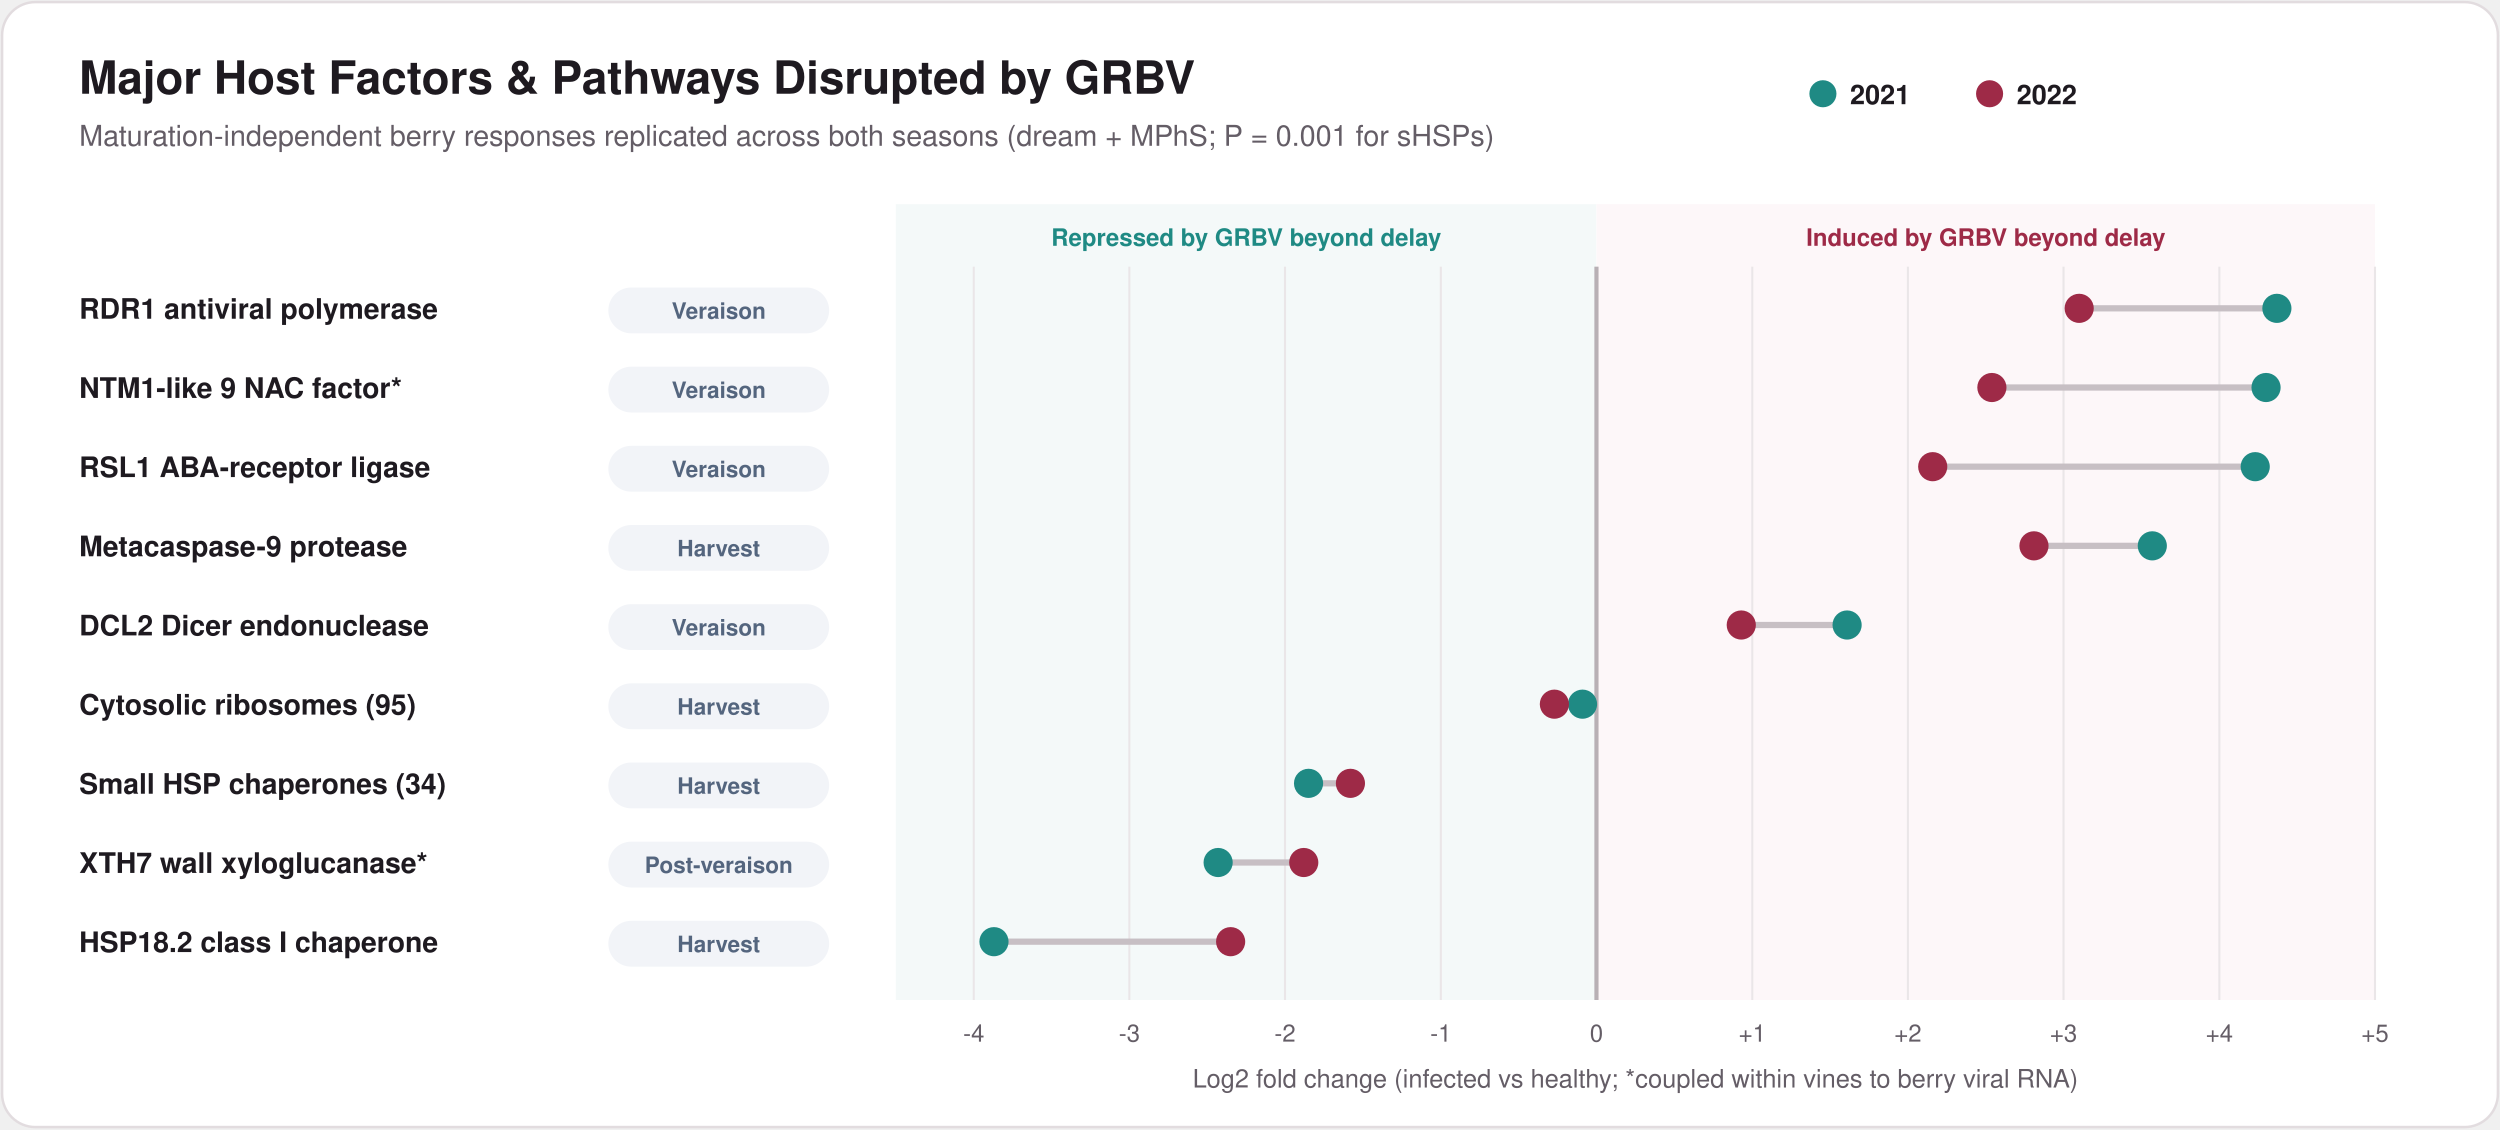
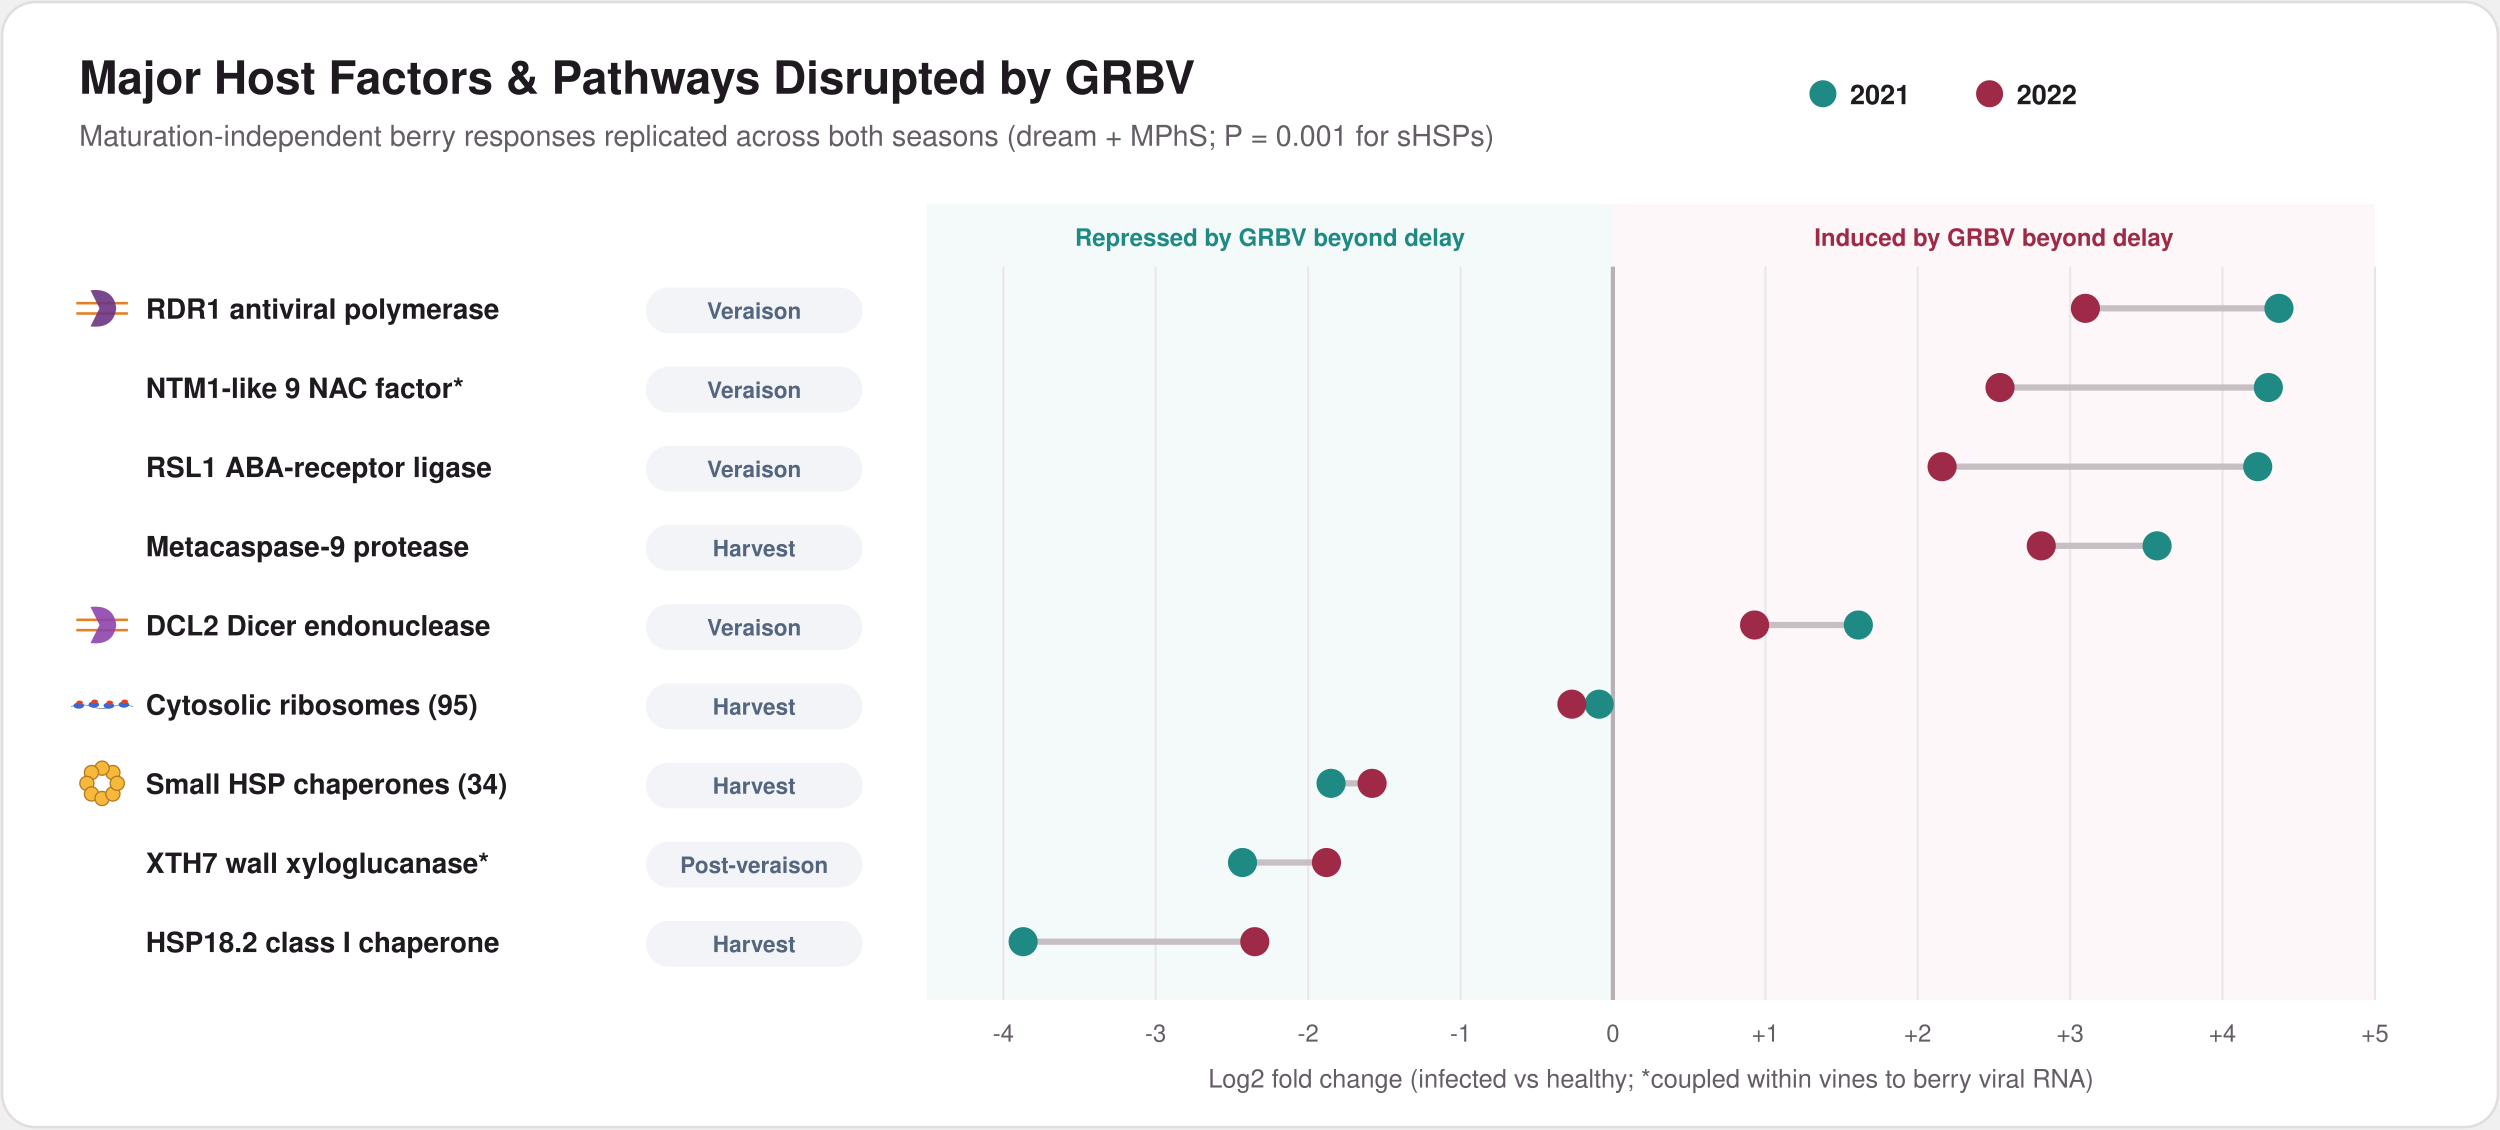
<svg xmlns="http://www.w3.org/2000/svg" viewBox="0 0 1200 542" width="1200" height="542">
  <rect x="1.0" y="1.0" width="1198.0" height="540.0" rx="16" fill="#FFFFFF" stroke="#E2DCDF" stroke-width="1.2" />
  <text x="38.0" y="45.0" font-family="-apple-system, BlinkMacSystemFont, 'Segoe UI', Helvetica, Arial, sans-serif" font-size="22" font-weight="700" fill="#1E1A20" text-anchor="start">Major Host Factors &amp; Pathways Disrupted by GRBV</text>
  <text x="38.0" y="70.0" font-family="-apple-system, BlinkMacSystemFont, 'Segoe UI', Helvetica, Arial, sans-serif" font-size="13.8" font-weight="400" fill="#645D66" text-anchor="start">Maturation-independent berry responses replicated across both seasons (dream + MPhS; P = 0.001 for sHSPs)</text>
-   <rect x="430.0" y="98.0" width="336.3" height="382.0" rx="0" fill="#F4F9F9" />
-   <rect x="766.3" y="98.0" width="373.7" height="382.0" rx="0" fill="#FDF7F9" />
-   <text x="598.2" y="118.0" font-family="-apple-system, BlinkMacSystemFont, 'Segoe UI', Helvetica, Arial, sans-serif" font-size="11.5" font-weight="700" fill="#1F8A84" text-anchor="middle">Repressed by GRBV beyond delay</text>
-   <text x="953.2" y="118.0" font-family="-apple-system, BlinkMacSystemFont, 'Segoe UI', Helvetica, Arial, sans-serif" font-size="11.5" font-weight="700" fill="#9E2A47" text-anchor="middle">Induced by GRBV beyond delay</text>
-   <line x1="467.4" y1="128.0" x2="467.4" y2="480.0" stroke="#EAE6E8" stroke-width="1" />
-   <text x="467.4" y="500.0" font-family="-apple-system, BlinkMacSystemFont, 'Segoe UI', Helvetica, Arial, sans-serif" font-size="11.5" font-weight="400" fill="#645D66" text-anchor="middle">-4</text>
-   <line x1="542.1" y1="128.0" x2="542.1" y2="480.0" stroke="#EAE6E8" stroke-width="1" />
-   <text x="542.1" y="500.0" font-family="-apple-system, BlinkMacSystemFont, 'Segoe UI', Helvetica, Arial, sans-serif" font-size="11.5" font-weight="400" fill="#645D66" text-anchor="middle">-3</text>
-   <line x1="616.8" y1="128.0" x2="616.8" y2="480.0" stroke="#EAE6E8" stroke-width="1" />
-   <text x="616.8" y="500.0" font-family="-apple-system, BlinkMacSystemFont, 'Segoe UI', Helvetica, Arial, sans-serif" font-size="11.5" font-weight="400" fill="#645D66" text-anchor="middle">-2</text>
-   <line x1="691.6" y1="128.0" x2="691.6" y2="480.0" stroke="#EAE6E8" stroke-width="1" />
-   <text x="691.6" y="500.0" font-family="-apple-system, BlinkMacSystemFont, 'Segoe UI', Helvetica, Arial, sans-serif" font-size="11.5" font-weight="400" fill="#645D66" text-anchor="middle">-1</text>
-   <line x1="766.3" y1="128.0" x2="766.3" y2="480.0" stroke="#B8B0B5" stroke-width="2" />
-   <text x="766.3" y="500.0" font-family="-apple-system, BlinkMacSystemFont, 'Segoe UI', Helvetica, Arial, sans-serif" font-size="11.5" font-weight="400" fill="#645D66" text-anchor="middle">0</text>
-   <line x1="841.1" y1="128.0" x2="841.1" y2="480.0" stroke="#EAE6E8" stroke-width="1" />
-   <text x="841.1" y="500.0" font-family="-apple-system, BlinkMacSystemFont, 'Segoe UI', Helvetica, Arial, sans-serif" font-size="11.5" font-weight="400" fill="#645D66" text-anchor="middle">+1</text>
-   <line x1="915.8" y1="128.0" x2="915.8" y2="480.0" stroke="#EAE6E8" stroke-width="1" />
-   <text x="915.8" y="500.0" font-family="-apple-system, BlinkMacSystemFont, 'Segoe UI', Helvetica, Arial, sans-serif" font-size="11.5" font-weight="400" fill="#645D66" text-anchor="middle">+2</text>
-   <line x1="990.5" y1="128.0" x2="990.5" y2="480.0" stroke="#EAE6E8" stroke-width="1" />
-   <text x="990.5" y="500.0" font-family="-apple-system, BlinkMacSystemFont, 'Segoe UI', Helvetica, Arial, sans-serif" font-size="11.5" font-weight="400" fill="#645D66" text-anchor="middle">+3</text>
-   <line x1="1065.3" y1="128.0" x2="1065.3" y2="480.0" stroke="#EAE6E8" stroke-width="1" />
-   <text x="1065.3" y="500.0" font-family="-apple-system, BlinkMacSystemFont, 'Segoe UI', Helvetica, Arial, sans-serif" font-size="11.5" font-weight="400" fill="#645D66" text-anchor="middle">+4</text>
+   <rect x="445.0" y="98.0" width="329.2" height="382.0" rx="0" fill="#F4F9F9" />
+   <rect x="774.2" y="98.0" width="365.8" height="382.0" rx="0" fill="#FDF7F9" />
+   <text x="609.6" y="118.0" font-family="-apple-system, BlinkMacSystemFont, 'Segoe UI', Helvetica, Arial, sans-serif" font-size="11.5" font-weight="700" fill="#1F8A84" text-anchor="middle">Repressed by GRBV beyond delay</text>
+   <text x="957.1" y="118.0" font-family="-apple-system, BlinkMacSystemFont, 'Segoe UI', Helvetica, Arial, sans-serif" font-size="11.5" font-weight="700" fill="#9E2A47" text-anchor="middle">Induced by GRBV beyond delay</text>
+   <line x1="481.6" y1="128.0" x2="481.6" y2="480.0" stroke="#EAE6E8" stroke-width="1" />
+   <text x="481.6" y="500.0" font-family="-apple-system, BlinkMacSystemFont, 'Segoe UI', Helvetica, Arial, sans-serif" font-size="11.5" font-weight="400" fill="#645D66" text-anchor="middle">-4</text>
+   <line x1="554.7" y1="128.0" x2="554.7" y2="480.0" stroke="#EAE6E8" stroke-width="1" />
+   <text x="554.7" y="500.0" font-family="-apple-system, BlinkMacSystemFont, 'Segoe UI', Helvetica, Arial, sans-serif" font-size="11.5" font-weight="400" fill="#645D66" text-anchor="middle">-3</text>
+   <line x1="627.9" y1="128.0" x2="627.9" y2="480.0" stroke="#EAE6E8" stroke-width="1" />
+   <text x="627.9" y="500.0" font-family="-apple-system, BlinkMacSystemFont, 'Segoe UI', Helvetica, Arial, sans-serif" font-size="11.5" font-weight="400" fill="#645D66" text-anchor="middle">-2</text>
+   <line x1="701.1" y1="128.0" x2="701.1" y2="480.0" stroke="#EAE6E8" stroke-width="1" />
+   <text x="701.1" y="500.0" font-family="-apple-system, BlinkMacSystemFont, 'Segoe UI', Helvetica, Arial, sans-serif" font-size="11.5" font-weight="400" fill="#645D66" text-anchor="middle">-1</text>
+   <line x1="774.2" y1="128.0" x2="774.2" y2="480.0" stroke="#B8B0B5" stroke-width="2" />
+   <text x="774.2" y="500.0" font-family="-apple-system, BlinkMacSystemFont, 'Segoe UI', Helvetica, Arial, sans-serif" font-size="11.5" font-weight="400" fill="#645D66" text-anchor="middle">0</text>
+   <line x1="847.4" y1="128.0" x2="847.4" y2="480.0" stroke="#EAE6E8" stroke-width="1" />
+   <text x="847.4" y="500.0" font-family="-apple-system, BlinkMacSystemFont, 'Segoe UI', Helvetica, Arial, sans-serif" font-size="11.5" font-weight="400" fill="#645D66" text-anchor="middle">+1</text>
+   <line x1="920.5" y1="128.0" x2="920.5" y2="480.0" stroke="#EAE6E8" stroke-width="1" />
+   <text x="920.5" y="500.0" font-family="-apple-system, BlinkMacSystemFont, 'Segoe UI', Helvetica, Arial, sans-serif" font-size="11.5" font-weight="400" fill="#645D66" text-anchor="middle">+2</text>
+   <line x1="993.7" y1="128.0" x2="993.7" y2="480.0" stroke="#EAE6E8" stroke-width="1" />
+   <text x="993.7" y="500.0" font-family="-apple-system, BlinkMacSystemFont, 'Segoe UI', Helvetica, Arial, sans-serif" font-size="11.5" font-weight="400" fill="#645D66" text-anchor="middle">+3</text>
+   <line x1="1066.8" y1="128.0" x2="1066.8" y2="480.0" stroke="#EAE6E8" stroke-width="1" />
+   <text x="1066.8" y="500.0" font-family="-apple-system, BlinkMacSystemFont, 'Segoe UI', Helvetica, Arial, sans-serif" font-size="11.5" font-weight="400" fill="#645D66" text-anchor="middle">+4</text>
  <line x1="1140.0" y1="128.0" x2="1140.0" y2="480.0" stroke="#EAE6E8" stroke-width="1" />
  <text x="1140.0" y="500.0" font-family="-apple-system, BlinkMacSystemFont, 'Segoe UI', Helvetica, Arial, sans-serif" font-size="11.5" font-weight="400" fill="#645D66" text-anchor="middle">+5</text>
-   <text x="785.0" y="522.0" font-family="-apple-system, BlinkMacSystemFont, 'Segoe UI', Helvetica, Arial, sans-serif" font-size="12.2" font-weight="400" fill="#645D66" text-anchor="middle">Log2 fold change (infected vs healthy; *coupled within vines to berry viral RNA)</text>
-   <text x="38.0" y="153.0" font-family="-apple-system, BlinkMacSystemFont, 'Segoe UI', Helvetica, Arial, sans-serif" font-size="13.6" font-weight="700" fill="#1E1A20" text-anchor="start">RDR1 antiviral polymerase</text>
-   <rect x="292.0" y="138.0" width="106.0" height="22.0" rx="11.0" fill="#F2F4F8" />
-   <text x="345.0" y="153.0" font-family="-apple-system, BlinkMacSystemFont, 'Segoe UI', Helvetica, Arial, sans-serif" font-size="10.8" font-weight="600" fill="#54657E" text-anchor="middle">Veraison</text>
-   <line x1="1092.9" y1="148.0" x2="998.0" y2="148.0" stroke="#C7BFC4" stroke-width="3" />
-   <circle cx="1092.9" cy="148.0" r="7" fill="#1F8A84" stroke="none" stroke-width="1.8" />
-   <circle cx="998.0" cy="148.0" r="7" fill="#9E2A47" stroke="none" stroke-width="1.8" />
-   <text x="38.0" y="191.0" font-family="-apple-system, BlinkMacSystemFont, 'Segoe UI', Helvetica, Arial, sans-serif" font-size="13.6" font-weight="700" fill="#1E1A20" text-anchor="start">NTM1-like 9 NAC factor*</text>
-   <rect x="292.0" y="176.0" width="106.0" height="22.0" rx="11.0" fill="#F2F4F8" />
-   <text x="345.0" y="191.0" font-family="-apple-system, BlinkMacSystemFont, 'Segoe UI', Helvetica, Arial, sans-serif" font-size="10.8" font-weight="600" fill="#54657E" text-anchor="middle">Veraison</text>
-   <line x1="1087.7" y1="186.0" x2="956.1" y2="186.0" stroke="#C7BFC4" stroke-width="3" />
-   <circle cx="1087.7" cy="186.0" r="7" fill="#1F8A84" stroke="none" stroke-width="1.8" />
-   <circle cx="956.1" cy="186.0" r="7" fill="#9E2A47" stroke="none" stroke-width="1.8" />
-   <text x="38.0" y="229.0" font-family="-apple-system, BlinkMacSystemFont, 'Segoe UI', Helvetica, Arial, sans-serif" font-size="13.6" font-weight="700" fill="#1E1A20" text-anchor="start">RSL1 ABA-receptor ligase</text>
-   <rect x="292.0" y="214.0" width="106.0" height="22.0" rx="11.0" fill="#F2F4F8" />
-   <text x="345.0" y="229.0" font-family="-apple-system, BlinkMacSystemFont, 'Segoe UI', Helvetica, Arial, sans-serif" font-size="10.8" font-weight="600" fill="#54657E" text-anchor="middle">Veraison</text>
-   <line x1="1082.5" y1="224.0" x2="927.7" y2="224.0" stroke="#C7BFC4" stroke-width="3" />
-   <circle cx="1082.5" cy="224.0" r="7" fill="#1F8A84" stroke="none" stroke-width="1.8" />
-   <circle cx="927.7" cy="224.0" r="7" fill="#9E2A47" stroke="none" stroke-width="1.8" />
-   <text x="38.0" y="267.0" font-family="-apple-system, BlinkMacSystemFont, 'Segoe UI', Helvetica, Arial, sans-serif" font-size="13.6" font-weight="700" fill="#1E1A20" text-anchor="start">Metacaspase-9 protease</text>
-   <rect x="292.0" y="252.0" width="106.0" height="22.0" rx="11.0" fill="#F2F4F8" />
-   <text x="345.0" y="267.0" font-family="-apple-system, BlinkMacSystemFont, 'Segoe UI', Helvetica, Arial, sans-serif" font-size="10.8" font-weight="600" fill="#54657E" text-anchor="middle">Harvest</text>
-   <line x1="1033.1" y1="262.0" x2="976.3" y2="262.0" stroke="#C7BFC4" stroke-width="3" />
-   <circle cx="1033.1" cy="262.0" r="7" fill="#1F8A84" stroke="none" stroke-width="1.8" />
-   <circle cx="976.3" cy="262.0" r="7" fill="#9E2A47" stroke="none" stroke-width="1.8" />
-   <text x="38.0" y="305.0" font-family="-apple-system, BlinkMacSystemFont, 'Segoe UI', Helvetica, Arial, sans-serif" font-size="13.6" font-weight="700" fill="#1E1A20" text-anchor="start">DCL2 Dicer endonuclease</text>
-   <rect x="292.0" y="290.0" width="106.0" height="22.0" rx="11.0" fill="#F2F4F8" />
-   <text x="345.0" y="305.0" font-family="-apple-system, BlinkMacSystemFont, 'Segoe UI', Helvetica, Arial, sans-serif" font-size="10.8" font-weight="600" fill="#54657E" text-anchor="middle">Veraison</text>
-   <line x1="886.6" y1="300.0" x2="835.8" y2="300.0" stroke="#C7BFC4" stroke-width="3" />
-   <circle cx="886.6" cy="300.0" r="7" fill="#1F8A84" stroke="none" stroke-width="1.8" />
-   <circle cx="835.8" cy="300.0" r="7" fill="#9E2A47" stroke="none" stroke-width="1.8" />
-   <text x="38.0" y="343.0" font-family="-apple-system, BlinkMacSystemFont, 'Segoe UI', Helvetica, Arial, sans-serif" font-size="13.6" font-weight="700" fill="#1E1A20" text-anchor="start">Cytosolic ribosomes (95)</text>
-   <rect x="292.0" y="328.0" width="106.0" height="22.0" rx="11.0" fill="#F2F4F8" />
-   <text x="345.0" y="343.0" font-family="-apple-system, BlinkMacSystemFont, 'Segoe UI', Helvetica, Arial, sans-serif" font-size="10.8" font-weight="600" fill="#54657E" text-anchor="middle">Harvest</text>
-   <line x1="759.6" y1="338.0" x2="746.1" y2="338.0" stroke="#C7BFC4" stroke-width="3" />
-   <circle cx="759.6" cy="338.0" r="7" fill="#1F8A84" stroke="none" stroke-width="1.8" />
-   <circle cx="746.1" cy="338.0" r="7" fill="#9E2A47" stroke="none" stroke-width="1.8" />
-   <text x="38.0" y="381.0" font-family="-apple-system, BlinkMacSystemFont, 'Segoe UI', Helvetica, Arial, sans-serif" font-size="13.6" font-weight="700" fill="#1E1A20" text-anchor="start">Small HSP chaperones (34)</text>
-   <rect x="292.0" y="366.0" width="106.0" height="22.0" rx="11.0" fill="#F2F4F8" />
-   <text x="345.0" y="381.0" font-family="-apple-system, BlinkMacSystemFont, 'Segoe UI', Helvetica, Arial, sans-serif" font-size="10.8" font-weight="600" fill="#54657E" text-anchor="middle">Harvest</text>
-   <line x1="628.1" y1="376.0" x2="648.2" y2="376.0" stroke="#C7BFC4" stroke-width="3" />
-   <circle cx="628.1" cy="376.0" r="7" fill="#1F8A84" stroke="none" stroke-width="1.8" />
-   <circle cx="648.2" cy="376.0" r="7" fill="#9E2A47" stroke="none" stroke-width="1.8" />
-   <text x="38.0" y="419.0" font-family="-apple-system, BlinkMacSystemFont, 'Segoe UI', Helvetica, Arial, sans-serif" font-size="13.6" font-weight="700" fill="#1E1A20" text-anchor="start">XTH7 wall xyloglucanase*</text>
-   <rect x="292.0" y="404.0" width="106.0" height="22.0" rx="11.0" fill="#F2F4F8" />
-   <text x="345.0" y="419.0" font-family="-apple-system, BlinkMacSystemFont, 'Segoe UI', Helvetica, Arial, sans-serif" font-size="10.8" font-weight="600" fill="#54657E" text-anchor="middle">Post-veraison</text>
-   <line x1="584.7" y1="414.0" x2="625.8" y2="414.0" stroke="#C7BFC4" stroke-width="3" />
-   <circle cx="584.7" cy="414.0" r="7" fill="#1F8A84" stroke="none" stroke-width="1.8" />
-   <circle cx="625.8" cy="414.0" r="7" fill="#9E2A47" stroke="none" stroke-width="1.8" />
-   <text x="38.0" y="457.0" font-family="-apple-system, BlinkMacSystemFont, 'Segoe UI', Helvetica, Arial, sans-serif" font-size="13.6" font-weight="700" fill="#1E1A20" text-anchor="start">HSP18.2 class I chaperone</text>
-   <rect x="292.0" y="442.0" width="106.0" height="22.0" rx="11.0" fill="#F2F4F8" />
-   <text x="345.0" y="457.0" font-family="-apple-system, BlinkMacSystemFont, 'Segoe UI', Helvetica, Arial, sans-serif" font-size="10.8" font-weight="600" fill="#54657E" text-anchor="middle">Harvest</text>
-   <line x1="477.1" y1="452.0" x2="590.7" y2="452.0" stroke="#C7BFC4" stroke-width="3" />
-   <circle cx="477.1" cy="452.0" r="7" fill="#1F8A84" stroke="none" stroke-width="1.8" />
-   <circle cx="590.7" cy="452.0" r="7" fill="#9E2A47" stroke="none" stroke-width="1.8" />
+   <text x="792.5" y="522.0" font-family="-apple-system, BlinkMacSystemFont, 'Segoe UI', Helvetica, Arial, sans-serif" font-size="12.2" font-weight="400" fill="#645D66" text-anchor="middle">Log2 fold change (infected vs healthy; *coupled within vines to berry viral RNA)</text>
+   <svg x="36.0" y="138.0" width="26.0" height="20.0" viewBox="1413 438 84 64" preserveAspectRatio="xMidYMid meet">
+     <path d="M1415,462h80M1415,478h80" stroke="#e67e22" stroke-width="4px" />
+     <path d="M1437,442q36-4,40,28-4,32-40,28l14-28L1437,442Z" isolation="isolate" fill="#6c3483" opacity=".9" />
+   </svg>
+   <text x="70.0" y="153.0" font-family="-apple-system, BlinkMacSystemFont, 'Segoe UI', Helvetica, Arial, sans-serif" font-size="13.4" font-weight="700" fill="#1E1A20" text-anchor="start">RDR1 antiviral polymerase</text>
+   <rect x="310.0" y="138.0" width="104.0" height="22.0" rx="11.0" fill="#F2F4F8" />
+   <text x="362.0" y="153.0" font-family="-apple-system, BlinkMacSystemFont, 'Segoe UI', Helvetica, Arial, sans-serif" font-size="10.8" font-weight="600" fill="#54657E" text-anchor="middle">Veraison</text>
+   <line x1="1093.9" y1="148.0" x2="1001.0" y2="148.0" stroke="#C7BFC4" stroke-width="3" />
+   <circle cx="1093.9" cy="148.0" r="7" fill="#1F8A84" stroke="none" stroke-width="1.8" />
+   <circle cx="1001.0" cy="148.0" r="7" fill="#9E2A47" stroke="none" stroke-width="1.8" />
+   <text x="70.0" y="191.0" font-family="-apple-system, BlinkMacSystemFont, 'Segoe UI', Helvetica, Arial, sans-serif" font-size="13.4" font-weight="700" fill="#1E1A20" text-anchor="start">NTM1-like 9 NAC factor*</text>
+   <rect x="310.0" y="176.0" width="104.0" height="22.0" rx="11.0" fill="#F2F4F8" />
+   <text x="362.0" y="191.0" font-family="-apple-system, BlinkMacSystemFont, 'Segoe UI', Helvetica, Arial, sans-serif" font-size="10.8" font-weight="600" fill="#54657E" text-anchor="middle">Veraison</text>
+   <line x1="1088.8" y1="186.0" x2="960.0" y2="186.0" stroke="#C7BFC4" stroke-width="3" />
+   <circle cx="1088.8" cy="186.0" r="7" fill="#1F8A84" stroke="none" stroke-width="1.8" />
+   <circle cx="960.0" cy="186.0" r="7" fill="#9E2A47" stroke="none" stroke-width="1.8" />
+   <text x="70.0" y="229.0" font-family="-apple-system, BlinkMacSystemFont, 'Segoe UI', Helvetica, Arial, sans-serif" font-size="13.4" font-weight="700" fill="#1E1A20" text-anchor="start">RSL1 ABA-receptor ligase</text>
+   <rect x="310.0" y="214.0" width="104.0" height="22.0" rx="11.0" fill="#F2F4F8" />
+   <text x="362.0" y="229.0" font-family="-apple-system, BlinkMacSystemFont, 'Segoe UI', Helvetica, Arial, sans-serif" font-size="10.8" font-weight="600" fill="#54657E" text-anchor="middle">Veraison</text>
+   <line x1="1083.7" y1="224.0" x2="932.2" y2="224.0" stroke="#C7BFC4" stroke-width="3" />
+   <circle cx="1083.7" cy="224.0" r="7" fill="#1F8A84" stroke="none" stroke-width="1.8" />
+   <circle cx="932.2" cy="224.0" r="7" fill="#9E2A47" stroke="none" stroke-width="1.8" />
+   <text x="70.0" y="267.0" font-family="-apple-system, BlinkMacSystemFont, 'Segoe UI', Helvetica, Arial, sans-serif" font-size="13.4" font-weight="700" fill="#1E1A20" text-anchor="start">Metacaspase-9 protease</text>
+   <rect x="310.0" y="252.0" width="104.0" height="22.0" rx="11.0" fill="#F2F4F8" />
+   <text x="362.0" y="267.0" font-family="-apple-system, BlinkMacSystemFont, 'Segoe UI', Helvetica, Arial, sans-serif" font-size="10.8" font-weight="600" fill="#54657E" text-anchor="middle">Harvest</text>
+   <line x1="1035.4" y1="262.0" x2="979.8" y2="262.0" stroke="#C7BFC4" stroke-width="3" />
+   <circle cx="1035.4" cy="262.0" r="7" fill="#1F8A84" stroke="none" stroke-width="1.8" />
+   <circle cx="979.8" cy="262.0" r="7" fill="#9E2A47" stroke="none" stroke-width="1.8" />
+   <svg x="36.0" y="290.0" width="26.0" height="20.0" viewBox="1288 438 84 64" preserveAspectRatio="xMidYMid meet">
+     <path d="M1290,462h80M1290,478h80" stroke="#e67e22" stroke-width="4px" />
+     <path d="M1312,442q36-4,40,28-4,32-40,28l14-28L1312,442Z" isolation="isolate" opacity=".9" fill="#8e44ad" />
+   </svg>
+   <text x="70.0" y="305.0" font-family="-apple-system, BlinkMacSystemFont, 'Segoe UI', Helvetica, Arial, sans-serif" font-size="13.4" font-weight="700" fill="#1E1A20" text-anchor="start">DCL2 Dicer endonuclease</text>
+   <rect x="310.0" y="290.0" width="104.0" height="22.0" rx="11.0" fill="#F2F4F8" />
+   <text x="362.0" y="305.0" font-family="-apple-system, BlinkMacSystemFont, 'Segoe UI', Helvetica, Arial, sans-serif" font-size="10.8" font-weight="600" fill="#54657E" text-anchor="middle">Veraison</text>
+   <line x1="892.0" y1="300.0" x2="842.2" y2="300.0" stroke="#C7BFC4" stroke-width="3" />
+   <circle cx="892.0" cy="300.0" r="7" fill="#1F8A84" stroke="none" stroke-width="1.8" />
+   <circle cx="842.2" cy="300.0" r="7" fill="#9E2A47" stroke="none" stroke-width="1.8" />
+   <svg x="34.0" y="332.0" width="30.0" height="12.0" viewBox="0 0 240.83 35.8" preserveAspectRatio="xMidYMid meet">
+     <path d="M.41,27.55q40-14,80,0t80,0,80,0" fill="none" stroke="#636e72" stroke-width="2.5px" />
+     <ellipse cx="30.41" cy="23.55" rx="20.4" ry="11.9" fill="#3867d6" />
+     <ellipse cx="33.81" cy="11.65" rx="12.75" ry="7.65" fill="#e84118" />
+     <ellipse cx="88.41" cy="19.55" rx="20.4" ry="11.9" fill="#3867d6" />
+     <ellipse cx="91.81" cy="7.65" rx="12.75" ry="7.65" fill="#e84118" />
+     <ellipse cx="146.41" cy="23.55" rx="20.4" ry="11.9" fill="#3867d6" />
+     <ellipse cx="149.81" cy="11.65" rx="12.75" ry="7.65" fill="#e84118" />
+     <ellipse cx="204.41" cy="19.55" rx="20.4" ry="11.9" fill="#3867d6" />
+     <ellipse cx="207.81" cy="7.65" rx="12.75" ry="7.65" fill="#e84118" />
+   </svg>
+   <text x="70.0" y="343.0" font-family="-apple-system, BlinkMacSystemFont, 'Segoe UI', Helvetica, Arial, sans-serif" font-size="13.4" font-weight="700" fill="#1E1A20" text-anchor="start">Cytosolic ribosomes (95)</text>
+   <rect x="310.0" y="328.0" width="104.0" height="22.0" rx="11.0" fill="#F2F4F8" />
+   <text x="362.0" y="343.0" font-family="-apple-system, BlinkMacSystemFont, 'Segoe UI', Helvetica, Arial, sans-serif" font-size="10.8" font-weight="600" fill="#54657E" text-anchor="middle">Harvest</text>
+   <line x1="767.6" y1="338.0" x2="754.5" y2="338.0" stroke="#C7BFC4" stroke-width="3" />
+   <circle cx="767.6" cy="338.0" r="7" fill="#1F8A84" stroke="none" stroke-width="1.8" />
+   <circle cx="754.5" cy="338.0" r="7" fill="#9E2A47" stroke="none" stroke-width="1.8" />
+   <svg x="38.0" y="365.0" width="22.0" height="22.0" viewBox="0 0 27.2 27.2" preserveAspectRatio="xMidYMid meet">
+     <circle cx="20" cy="7.2" r="4.2" fill="#f6b93b" stroke="#b7791f" stroke-width=".8px" />
+     <circle cx="13.6" cy="4.6" r="4.2" fill="#f6b93b" stroke="#b7791f" stroke-width=".8px" />
+     <circle cx="7.3" cy="7.2" r="4.2" fill="#f6b93b" stroke="#b7791f" stroke-width=".8px" />
+     <circle cx="4.6" cy="13.6" r="4.2" fill="#f6b93b" stroke="#b7791f" stroke-width=".8px" />
+     <circle cx="7.3" cy="19.9" r="4.2" fill="#f6b93b" stroke="#b7791f" stroke-width=".8px" />
+     <circle cx="13.6" cy="22.6" r="4.2" fill="#f6b93b" stroke="#b7791f" stroke-width=".8px" />
+     <circle cx="20" cy="19.9" r="4.2" fill="#f6b93b" stroke="#b7791f" stroke-width=".8px" />
+     <circle cx="22.6" cy="13.6" r="4.2" fill="#f6b93b" stroke="#b7791f" stroke-width=".8px" />
+   </svg>
+   <text x="70.0" y="381.0" font-family="-apple-system, BlinkMacSystemFont, 'Segoe UI', Helvetica, Arial, sans-serif" font-size="13.4" font-weight="700" fill="#1E1A20" text-anchor="start">Small HSP chaperones (34)</text>
+   <rect x="310.0" y="366.0" width="104.0" height="22.0" rx="11.0" fill="#F2F4F8" />
+   <text x="362.0" y="381.0" font-family="-apple-system, BlinkMacSystemFont, 'Segoe UI', Helvetica, Arial, sans-serif" font-size="10.8" font-weight="600" fill="#54657E" text-anchor="middle">Harvest</text>
+   <line x1="638.9" y1="376.0" x2="658.6" y2="376.0" stroke="#C7BFC4" stroke-width="3" />
+   <circle cx="638.9" cy="376.0" r="7" fill="#1F8A84" stroke="none" stroke-width="1.8" />
+   <circle cx="658.6" cy="376.0" r="7" fill="#9E2A47" stroke="none" stroke-width="1.8" />
+   <text x="70.0" y="419.0" font-family="-apple-system, BlinkMacSystemFont, 'Segoe UI', Helvetica, Arial, sans-serif" font-size="13.4" font-weight="700" fill="#1E1A20" text-anchor="start">XTH7 wall xyloglucanase*</text>
+   <rect x="310.0" y="404.0" width="104.0" height="22.0" rx="11.0" fill="#F2F4F8" />
+   <text x="362.0" y="419.0" font-family="-apple-system, BlinkMacSystemFont, 'Segoe UI', Helvetica, Arial, sans-serif" font-size="10.8" font-weight="600" fill="#54657E" text-anchor="middle">Post-veraison</text>
+   <line x1="596.4" y1="414.0" x2="636.7" y2="414.0" stroke="#C7BFC4" stroke-width="3" />
+   <circle cx="596.4" cy="414.0" r="7" fill="#1F8A84" stroke="none" stroke-width="1.8" />
+   <circle cx="636.7" cy="414.0" r="7" fill="#9E2A47" stroke="none" stroke-width="1.8" />
+   <text x="70.0" y="457.0" font-family="-apple-system, BlinkMacSystemFont, 'Segoe UI', Helvetica, Arial, sans-serif" font-size="13.4" font-weight="700" fill="#1E1A20" text-anchor="start">HSP18.2 class I chaperone</text>
+   <rect x="310.0" y="442.0" width="104.0" height="22.0" rx="11.0" fill="#F2F4F8" />
+   <text x="362.0" y="457.0" font-family="-apple-system, BlinkMacSystemFont, 'Segoe UI', Helvetica, Arial, sans-serif" font-size="10.8" font-weight="600" fill="#54657E" text-anchor="middle">Harvest</text>
+   <line x1="491.1" y1="452.0" x2="602.3" y2="452.0" stroke="#C7BFC4" stroke-width="3" />
+   <circle cx="491.1" cy="452.0" r="7" fill="#1F8A84" stroke="none" stroke-width="1.8" />
+   <circle cx="602.3" cy="452.0" r="7" fill="#9E2A47" stroke="none" stroke-width="1.8" />
  <circle cx="875.0" cy="45.0" r="6.5" fill="#1F8A84" stroke="none" stroke-width="1.8" />
  <text x="888.0" y="50.0" font-family="-apple-system, BlinkMacSystemFont, 'Segoe UI', Helvetica, Arial, sans-serif" font-size="13" font-weight="600" fill="#1E1A20" text-anchor="start">2021</text>
  <circle cx="955.0" cy="45.0" r="6.5" fill="#9E2A47" stroke="none" stroke-width="1.8" />
  <text x="968.0" y="50.0" font-family="-apple-system, BlinkMacSystemFont, 'Segoe UI', Helvetica, Arial, sans-serif" font-size="13" font-weight="600" fill="#1E1A20" text-anchor="start">2022</text>
</svg>
